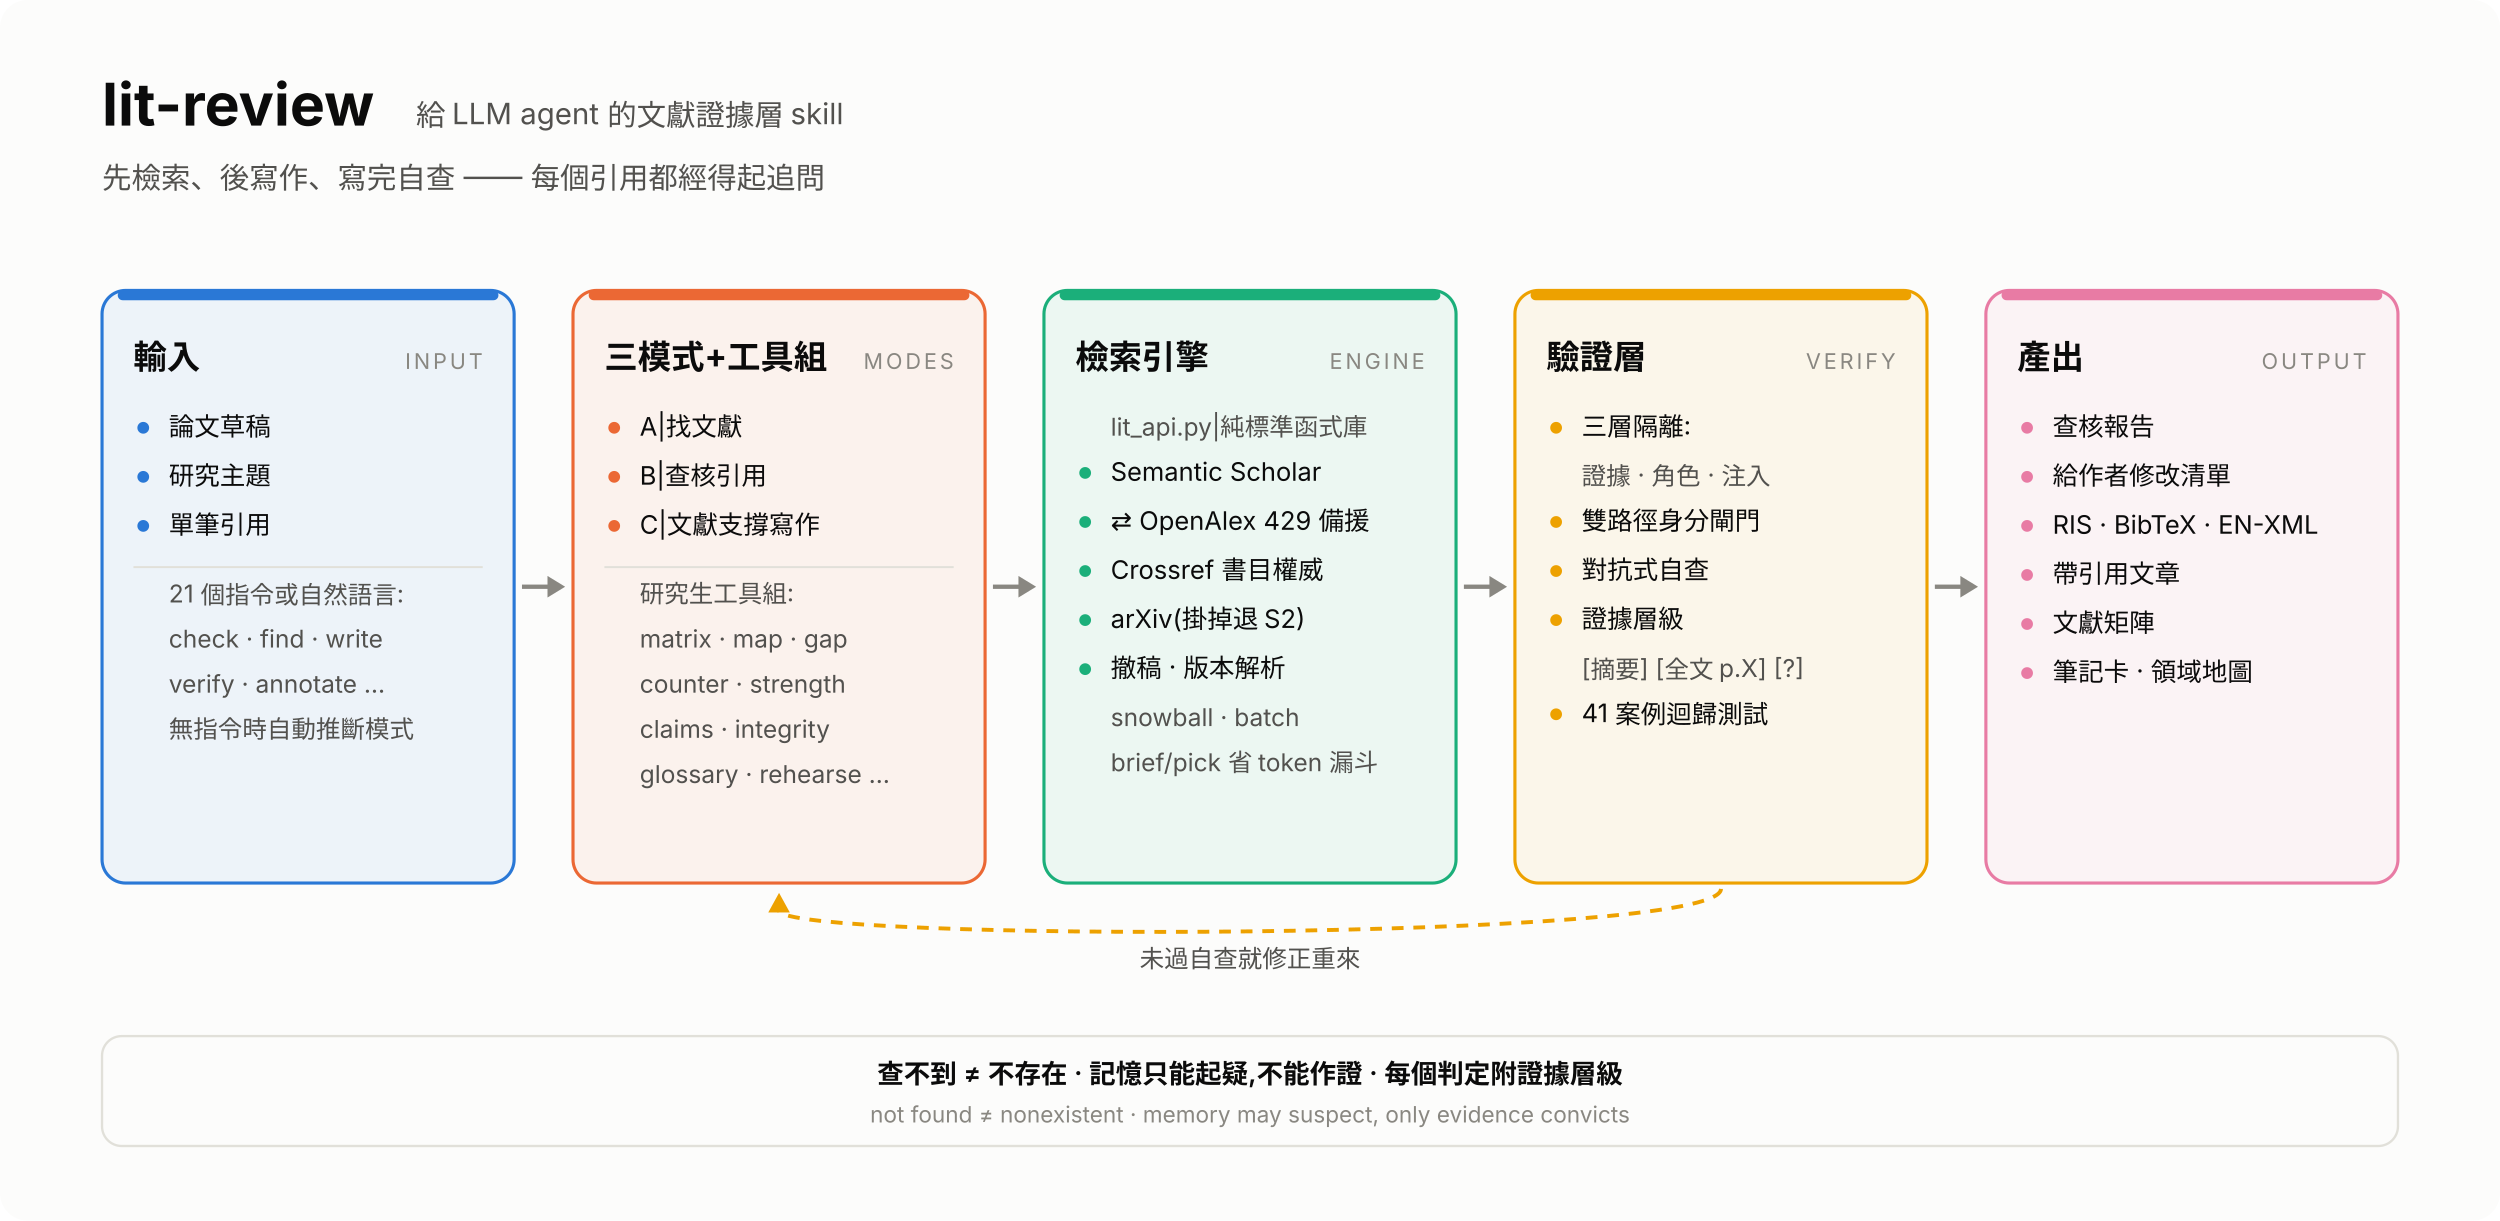
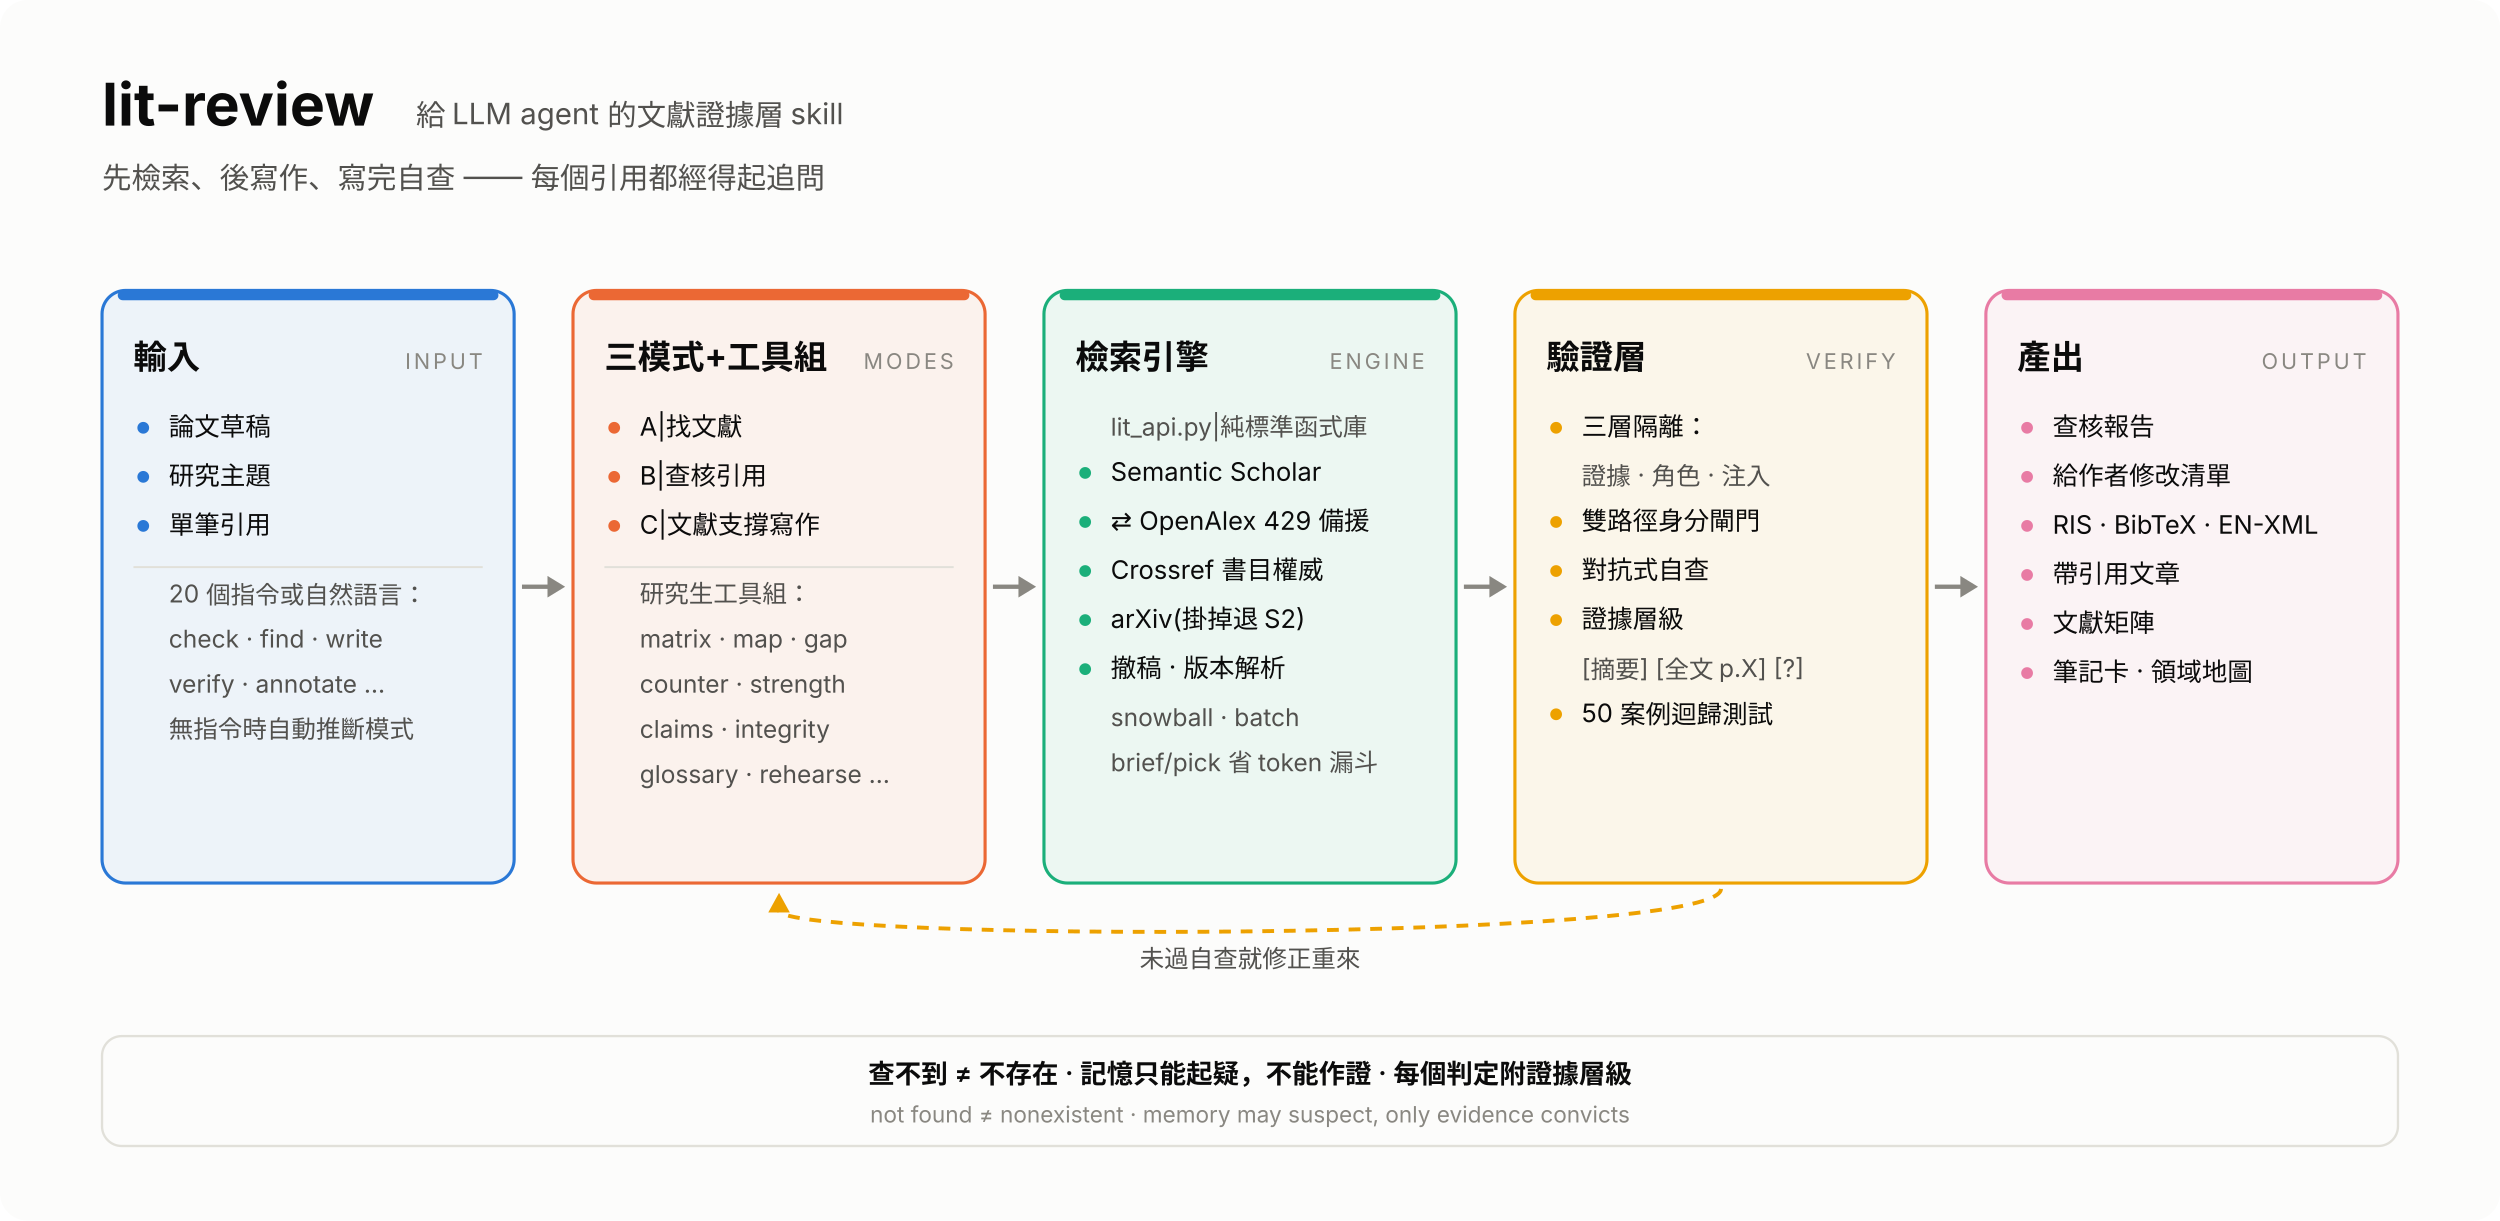
<svg xmlns="http://www.w3.org/2000/svg" width="1274" height="622" viewBox="0 0 1274 622" font-family="system-ui,-apple-system,'Segoe UI','Noto Sans TC',sans-serif">
  <rect width="1274" height="622" rx="14" fill="#fcfcfb" />
  <text x="52" y="64" font-size="30" font-weight="700" fill="#0b0b0b">lit-review</text>
  <text x="212" y="64" font-size="15" fill="#52514e">給 LLM agent 的文獻證據層 skill</text>
  <text x="52" y="96" font-size="15" fill="#52514e">先檢索、後寫作、寫完自查 —— 每個引用都經得起追問</text>
  <defs>
    <marker id="ah" viewBox="0 0 10 10" refX="9" refY="5" markerWidth="7" markerHeight="7" orient="auto-start-reverse">
      <path d="M0,0 L10,5 L0,10 z" fill="#898781" />
    </marker>
  </defs>
  <rect x="52" y="148" width="210" height="302" rx="12" fill="#2a78d6" fill-opacity="0.07" stroke="#2a78d6" stroke-width="1.6" />
  <rect x="60" y="148" width="194" height="5" rx="2.5" fill="#2a78d6" />
  <text x="68" y="188" font-size="17" font-weight="700" fill="#0b0b0b">輸入</text>
  <text x="246" y="188" font-size="11" letter-spacing="1.5" text-anchor="end" fill="#898781">INPUT</text>
  <circle cx="73" cy="218" r="3" fill="#2a78d6" />
  <text x="86" y="222" font-size="13" fill="#0b0b0b">論文草稿</text>
  <circle cx="73" cy="243" r="3" fill="#2a78d6" />
  <text x="86" y="247" font-size="13" fill="#0b0b0b">研究主題</text>
  <circle cx="73" cy="268" r="3" fill="#2a78d6" />
  <text x="86" y="272" font-size="13" fill="#0b0b0b">單筆引用</text>
  <line x1="68" y1="289" x2="246" y2="289" stroke="#e1e0d9" stroke-width="1" />
-   <text x="86" y="307" font-size="12.5" fill="#52514e">21 個指令或自然語言:</text>
+   <text x="86" y="307" font-size="12.5" fill="#52514e">20 個指令或自然語言：</text>
  <text x="86" y="330" font-size="12.5" fill="#52514e">check · find · write</text>
  <text x="86" y="353" font-size="12.5" fill="#52514e">verify · annotate …</text>
  <text x="86" y="376" font-size="12.5" fill="#52514e">無指令時自動推斷模式</text>
  <rect x="292" y="148" width="210" height="302" rx="12" fill="#eb6834" fill-opacity="0.07" stroke="#eb6834" stroke-width="1.6" />
  <rect x="300" y="148" width="194" height="5" rx="2.5" fill="#eb6834" />
  <text x="308" y="188" font-size="17" font-weight="700" fill="#0b0b0b">三模式+工具組</text>
  <text x="486" y="188" font-size="11" letter-spacing="1.5" text-anchor="end" fill="#898781">MODES</text>
  <circle cx="313" cy="218" r="3" fill="#eb6834" />
  <text x="326" y="222" font-size="13" fill="#0b0b0b">A|找文獻</text>
  <circle cx="313" cy="243" r="3" fill="#eb6834" />
  <text x="326" y="247" font-size="13" fill="#0b0b0b">B|查核引用</text>
  <circle cx="313" cy="268" r="3" fill="#eb6834" />
  <text x="326" y="272" font-size="13" fill="#0b0b0b">C|文獻支撐寫作</text>
  <line x1="308" y1="289" x2="486" y2="289" stroke="#e1e0d9" stroke-width="1" />
-   <text x="326" y="307" font-size="12.5" fill="#52514e">研究生工具組:</text>
+   <text x="326" y="307" font-size="12.5" fill="#52514e">研究生工具組：</text>
  <text x="326" y="330" font-size="12.5" fill="#52514e">matrix · map · gap</text>
  <text x="326" y="353" font-size="12.5" fill="#52514e">counter · strength</text>
  <text x="326" y="376" font-size="12.5" fill="#52514e">claims · integrity</text>
  <text x="326" y="399" font-size="12.5" fill="#52514e">glossary · rehearse …</text>
  <rect x="532" y="148" width="210" height="302" rx="12" fill="#1baf7a" fill-opacity="0.07" stroke="#1baf7a" stroke-width="1.6" />
  <rect x="540" y="148" width="194" height="5" rx="2.5" fill="#1baf7a" />
  <text x="548" y="188" font-size="17" font-weight="700" fill="#0b0b0b">檢索引擎</text>
  <text x="726" y="188" font-size="11" letter-spacing="1.5" text-anchor="end" fill="#898781">ENGINE</text>
  <text x="566" y="222" font-size="12.5" fill="#52514e">lit_api.py|純標準函式庫</text>
  <circle cx="553" cy="241" r="3" fill="#1baf7a" />
  <text x="566" y="245" font-size="13" fill="#0b0b0b">Semantic Scholar</text>
  <circle cx="553" cy="266" r="3" fill="#1baf7a" />
  <text x="566" y="270" font-size="13" fill="#0b0b0b">⇄ OpenAlex 429 備援</text>
  <circle cx="553" cy="291" r="3" fill="#1baf7a" />
  <text x="566" y="295" font-size="13" fill="#0b0b0b">Crossref 書目權威</text>
  <circle cx="553" cy="316" r="3" fill="#1baf7a" />
  <text x="566" y="320" font-size="13" fill="#0b0b0b">arXiv(掛掉退 S2)</text>
  <circle cx="553" cy="341" r="3" fill="#1baf7a" />
  <text x="566" y="345" font-size="13" fill="#0b0b0b">撤稿 · 版本解析</text>
  <text x="566" y="370" font-size="12.5" fill="#52514e">snowball · batch</text>
  <text x="566" y="393" font-size="12.5" fill="#52514e">brief/pick 省 token 漏斗</text>
  <rect x="772" y="148" width="210" height="302" rx="12" fill="#eda100" fill-opacity="0.07" stroke="#eda100" stroke-width="1.6" />
  <rect x="780" y="148" width="194" height="5" rx="2.5" fill="#eda100" />
  <text x="788" y="188" font-size="17" font-weight="700" fill="#0b0b0b">驗證層</text>
  <text x="966" y="188" font-size="11" letter-spacing="1.5" text-anchor="end" fill="#898781">VERIFY</text>
  <circle cx="793" cy="218" r="3" fill="#eda100" />
-   <text x="806" y="222" font-size="13" fill="#0b0b0b">三層隔離:</text>
+   <text x="806" y="222" font-size="13" fill="#0b0b0b">三層隔離：</text>
  <text x="806" y="247" font-size="12.5" fill="#52514e">證據 · 角色 · 注入</text>
  <circle cx="793" cy="266" r="3" fill="#eda100" />
  <text x="806" y="270" font-size="13" fill="#0b0b0b">雙路徑身分閘門</text>
  <circle cx="793" cy="291" r="3" fill="#eda100" />
  <text x="806" y="295" font-size="13" fill="#0b0b0b">對抗式自查</text>
  <circle cx="793" cy="316" r="3" fill="#eda100" />
  <text x="806" y="320" font-size="13" fill="#0b0b0b">證據層級</text>
  <text x="806" y="345" font-size="12.5" fill="#52514e">[摘要] [全文 p.X] [?]</text>
  <circle cx="793" cy="364" r="3" fill="#eda100" />
-   <text x="806" y="368" font-size="13" fill="#0b0b0b">41 案例迴歸測試</text>
+   <text x="806" y="368" font-size="13" fill="#0b0b0b">50 案例迴歸測試</text>
  <rect x="1012" y="148" width="210" height="302" rx="12" fill="#e87ba4" fill-opacity="0.07" stroke="#e87ba4" stroke-width="1.6" />
  <rect x="1020" y="148" width="194" height="5" rx="2.5" fill="#e87ba4" />
  <text x="1028" y="188" font-size="17" font-weight="700" fill="#0b0b0b">產出</text>
  <text x="1206" y="188" font-size="11" letter-spacing="1.5" text-anchor="end" fill="#898781">OUTPUT</text>
  <circle cx="1033" cy="218" r="3" fill="#e87ba4" />
  <text x="1046" y="222" font-size="13" fill="#0b0b0b">查核報告</text>
  <circle cx="1033" cy="243" r="3" fill="#e87ba4" />
  <text x="1046" y="247" font-size="13" fill="#0b0b0b">給作者修改清單</text>
  <circle cx="1033" cy="268" r="3" fill="#e87ba4" />
  <text x="1046" y="272" font-size="13" fill="#0b0b0b">RIS · BibTeX · EN-XML</text>
  <circle cx="1033" cy="293" r="3" fill="#e87ba4" />
  <text x="1046" y="297" font-size="13" fill="#0b0b0b">帶引用文章</text>
  <circle cx="1033" cy="318" r="3" fill="#e87ba4" />
  <text x="1046" y="322" font-size="13" fill="#0b0b0b">文獻矩陣</text>
  <circle cx="1033" cy="343" r="3" fill="#e87ba4" />
  <text x="1046" y="347" font-size="13" fill="#0b0b0b">筆記卡 · 領域地圖</text>
  <line x1="266" y1="299.0" x2="280" y2="299.0" stroke="#898781" stroke-width="2.2" />
  <path d="M 288 299.0 L 279 293.5 L 279 304.5 Z" fill="#898781" />
  <line x1="506" y1="299.0" x2="520" y2="299.0" stroke="#898781" stroke-width="2.2" />
  <path d="M 528 299.0 L 519 293.5 L 519 304.5 Z" fill="#898781" />
  <line x1="746" y1="299.0" x2="760" y2="299.0" stroke="#898781" stroke-width="2.2" />
  <path d="M 768 299.0 L 759 293.5 L 759 304.5 Z" fill="#898781" />
  <line x1="986" y1="299.0" x2="1000" y2="299.0" stroke="#898781" stroke-width="2.2" />
  <path d="M 1008 299.0 L 999 293.5 L 999 304.5 Z" fill="#898781" />
  <path d="M 877.0 453 C 877.0 480, 397.0 480, 397.0 464" fill="none" stroke="#eda100" stroke-width="2" stroke-dasharray="6 5" />
  <path d="M 397.0 455 L 391.5 465 L 402.5 465 Z" fill="#eda100" />
  <text x="637.0" y="493" font-size="12.5" text-anchor="middle" fill="#52514e">未過自查就修正重來</text>
  <rect x="52" y="528" width="1170" height="56" rx="10" fill="none" stroke="#e1e0d9" stroke-width="1.2" />
-   <text x="637.0" y="552" font-size="13.5" font-weight="600" text-anchor="middle" fill="#0b0b0b">查不到 ≠ 不存在    ·    記憶只能起疑,不能作證    ·    每個判定附證據層級</text>
+   <text x="637.0" y="552" font-size="13.5" font-weight="600" text-anchor="middle" fill="#0b0b0b">查不到 ≠ 不存在    ·    記憶只能起疑，不能作證    ·    每個判定附證據層級</text>
  <text x="637.0" y="572" font-size="11.5" text-anchor="middle" fill="#898781">not found ≠ nonexistent · memory may suspect, only evidence convicts</text>
</svg>
